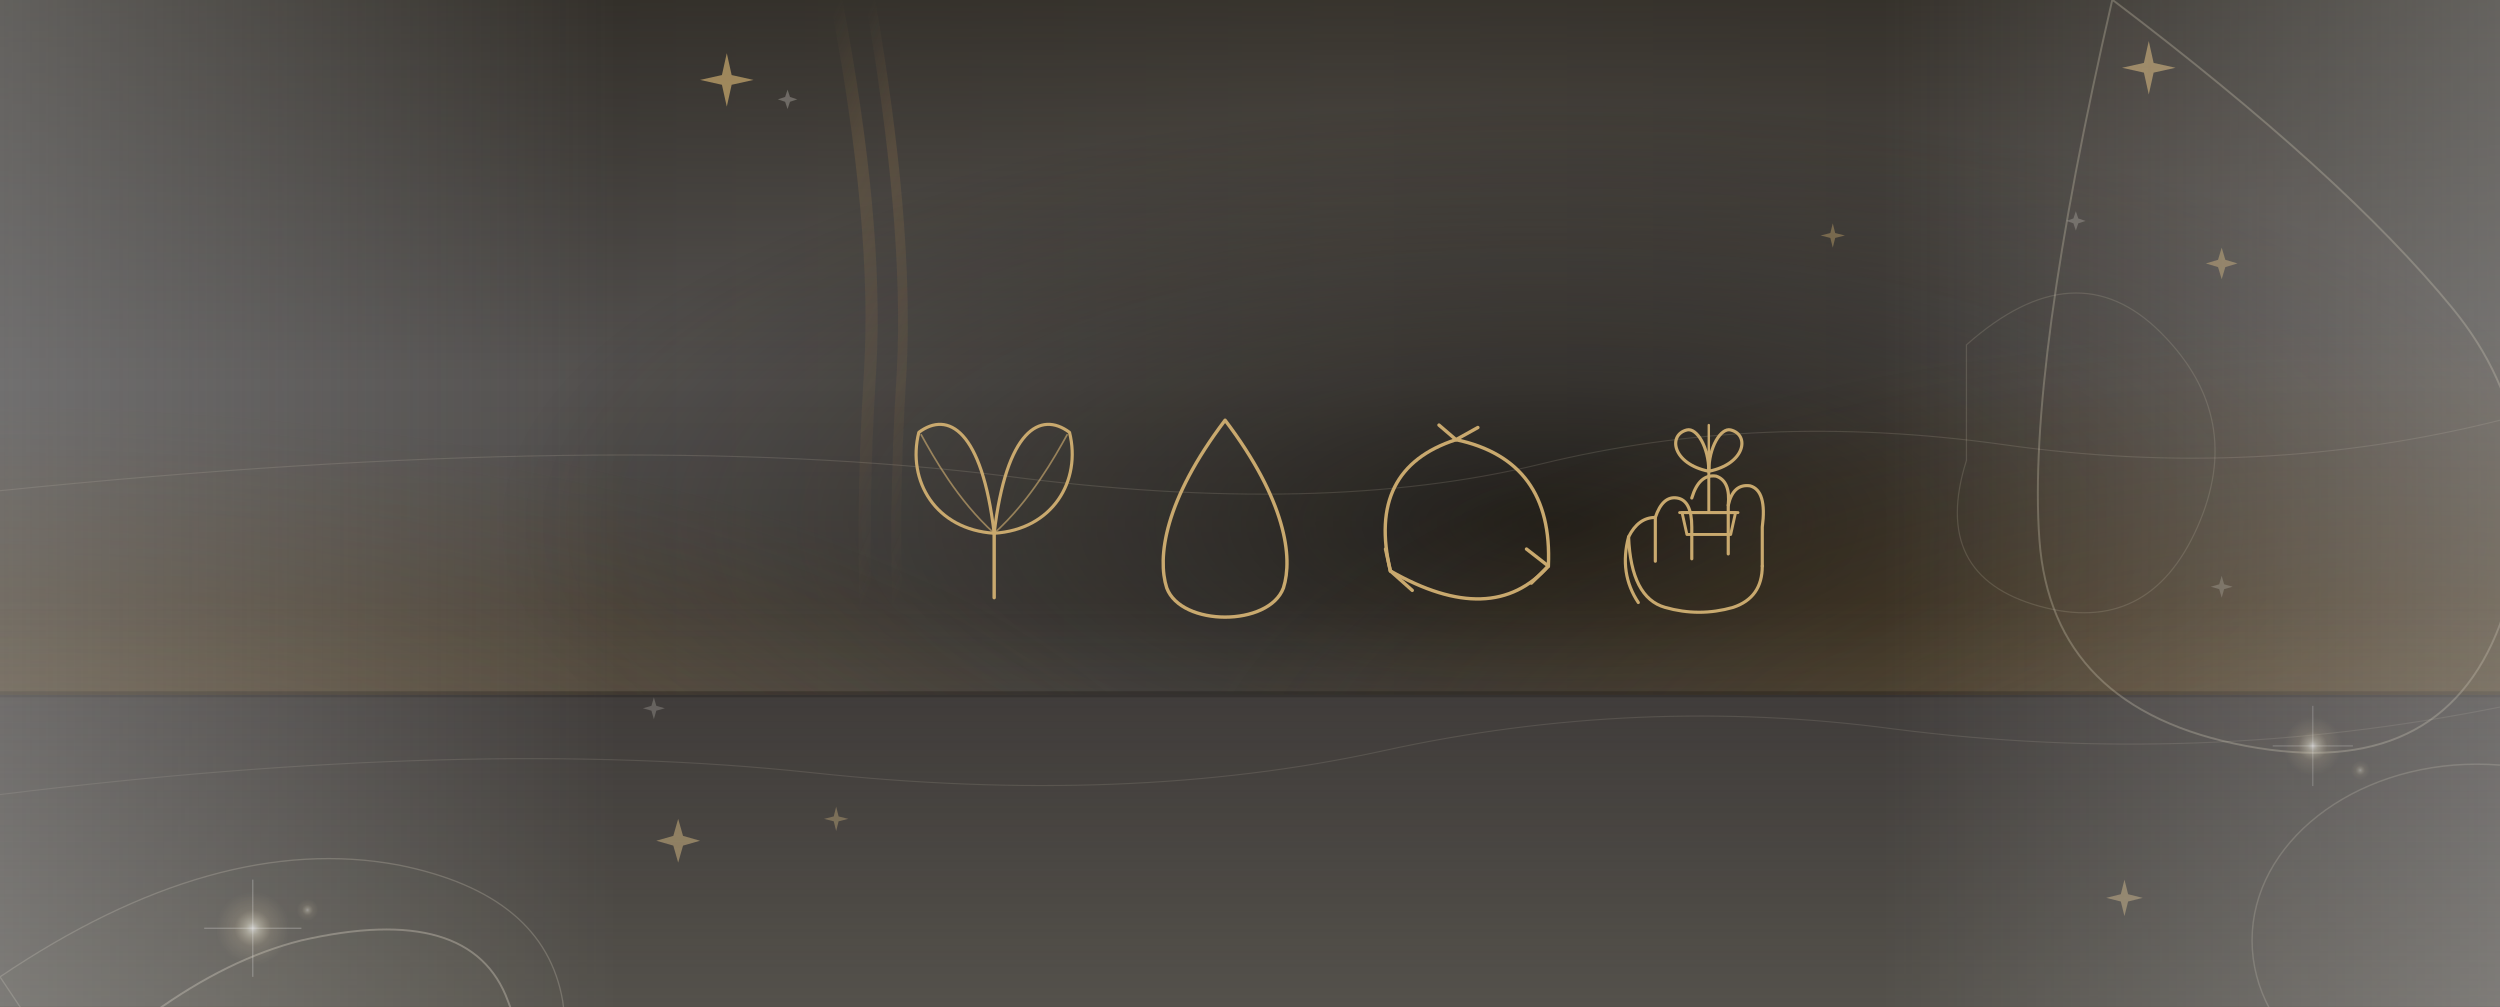
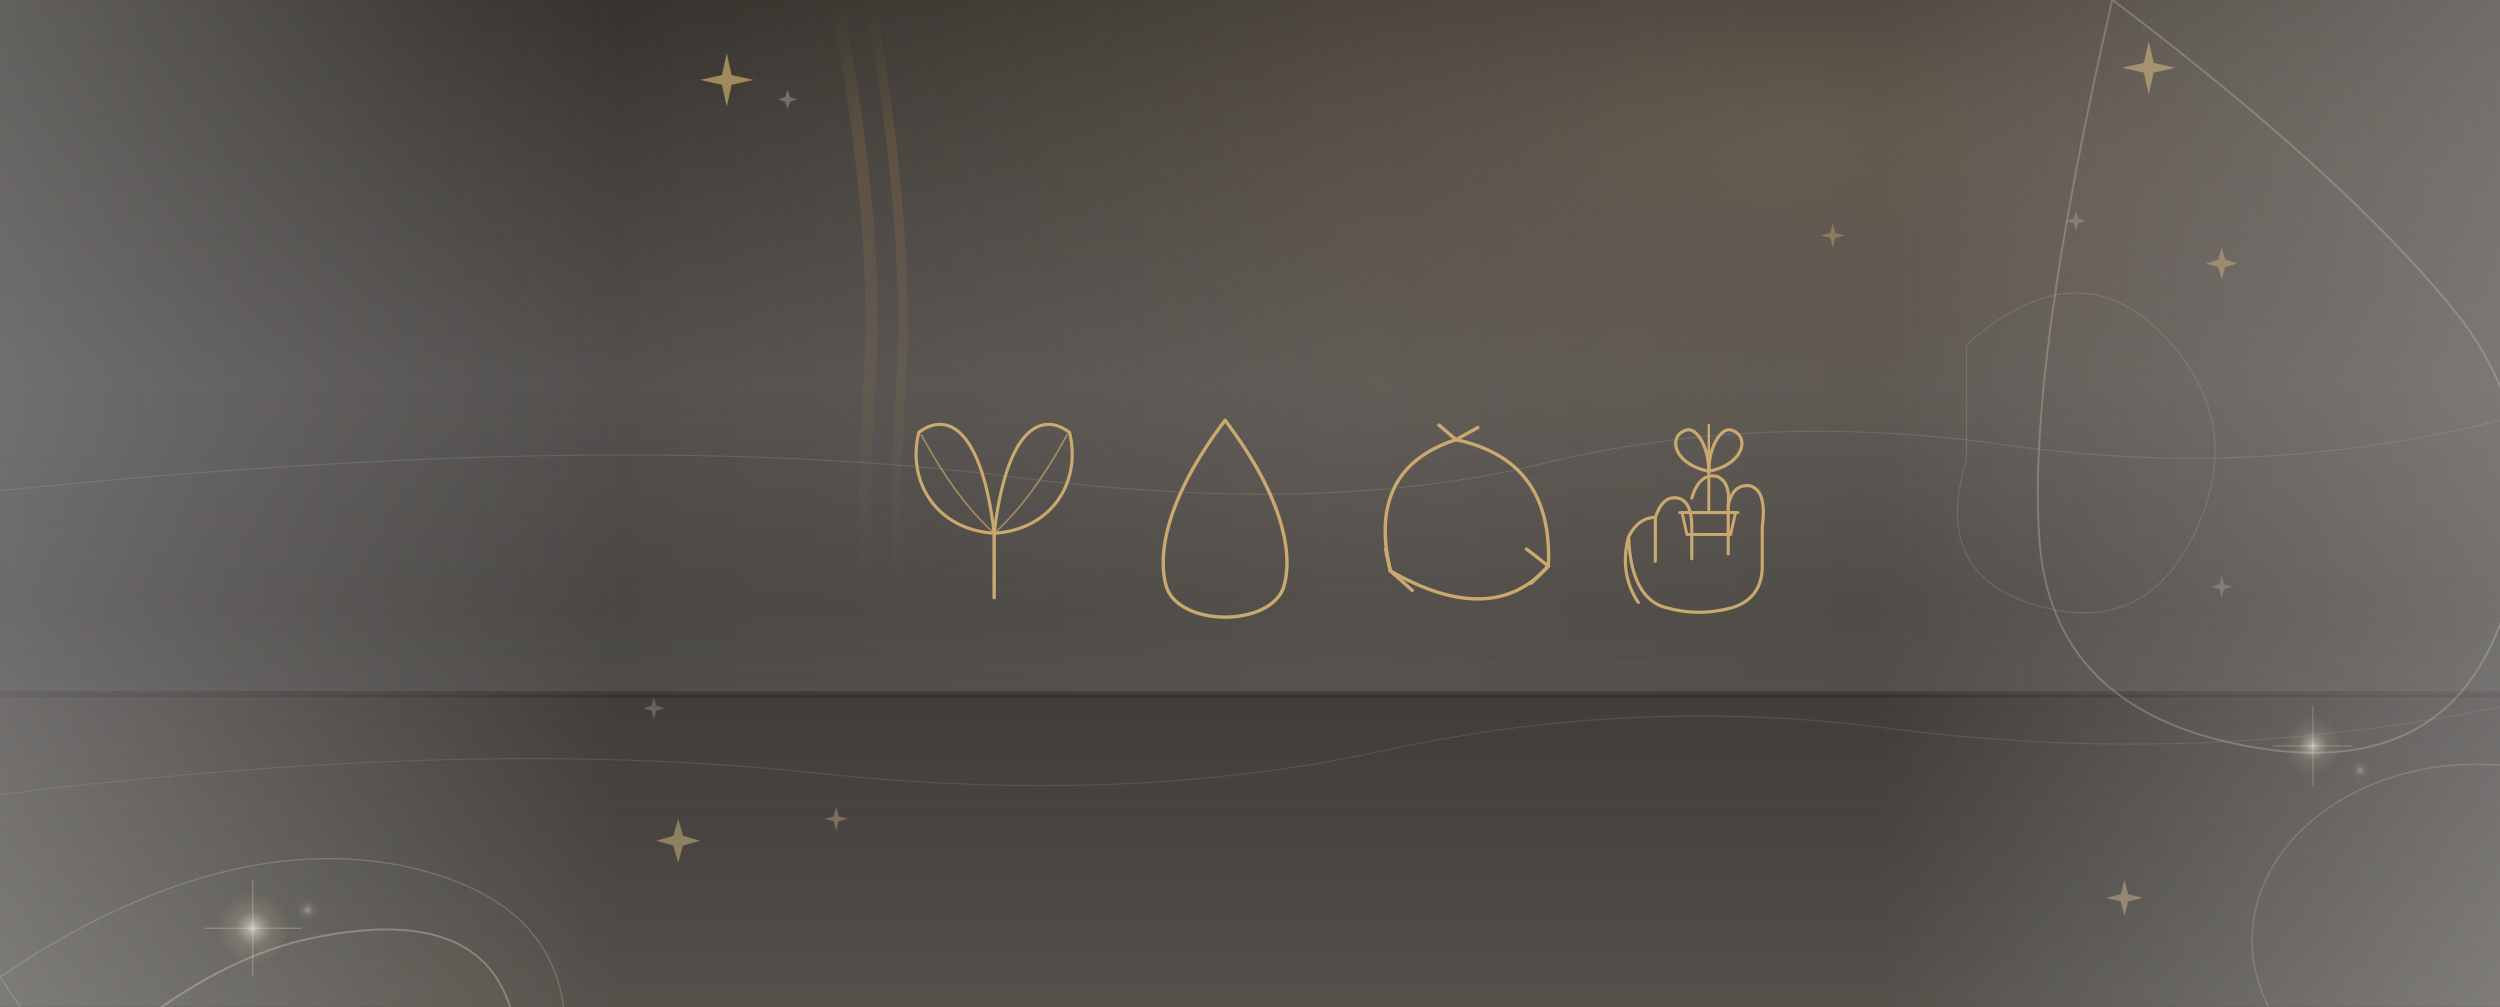
<svg xmlns="http://www.w3.org/2000/svg" viewBox="-308 -124 2057 829" preserveAspectRatio="xMidYMid slice" width="1440" height="580">
  <defs>
    <linearGradient id="sBg" x1="0" y1="0" x2="1" y2="0">
      <stop offset="0%" stop-color="#424040" />
      <stop offset="28%" stop-color="#555250" />
      <stop offset="54%" stop-color="#5E5A56" />
      <stop offset="78%" stop-color="#575350" />
      <stop offset="100%" stop-color="#4A4744" />
    </linearGradient>
    <linearGradient id="sTopS" x1="0" y1="0" x2="0" y2="1">
      <stop offset="0%" stop-color="#1C1810" stop-opacity="0.58" />
      <stop offset="38%" stop-color="#1C1810" stop-opacity="0" />
      <stop offset="100%" stop-color="#100C08" stop-opacity="0.45" />
    </linearGradient>
-     <radialGradient id="sCentre" cx="62%" cy="52%" r="42%">
-       <stop offset="0%" stop-color="#0C0A06" stop-opacity="0.72" />
-       <stop offset="100%" stop-color="#0C0A06" stop-opacity="0" />
-     </radialGradient>
-     <radialGradient id="sWarmL" cx="0%" cy="90%" r="50%">
-       <stop offset="0%" stop-color="#6B4810" stop-opacity="0.58" />
-       <stop offset="100%" stop-color="#6B4810" stop-opacity="0" />
-     </radialGradient>
-     <radialGradient id="sWarmR" cx="95%" cy="80%" r="48%">
-       <stop offset="0%" stop-color="#6B4810" stop-opacity="0.48" />
-       <stop offset="100%" stop-color="#6B4810" stop-opacity="0" />
+     <radialGradient id="sKey" cx="72%" cy="14%" r="55%">
+       <stop offset="0%" stop-color="#807060" stop-opacity="0.58" />
+       <stop offset="100%" stop-color="#5E5A56" stop-opacity="0" />
    </radialGradient>
    <radialGradient id="sFlare" cx="50%" cy="50%" r="50%">
      <stop offset="0%" stop-color="#FFFFFF" stop-opacity="0.95" />
      <stop offset="18%" stop-color="#F8F0D0" stop-opacity="0.62" />
      <stop offset="50%" stop-color="#D8C090" stop-opacity="0.22" />
      <stop offset="100%" stop-color="#D8C090" stop-opacity="0" />
    </radialGradient>
    <linearGradient id="sFloor" x1="0" y1="0" x2="0" y2="1">
      <stop offset="0%" stop-color="#363230" />
      <stop offset="100%" stop-color="#242018" />
    </linearGradient>
    <linearGradient id="sVigL" x1="0" y1="0" x2="1" y2="0">
      <stop offset="0%" stop-color="#C8C8C8" stop-opacity="0.35" />
      <stop offset="100%" stop-color="#C8C8C8" stop-opacity="0" />
    </linearGradient>
    <linearGradient id="sVigR" x1="0" y1="0" x2="1" y2="0">
      <stop offset="0%" stop-color="#C8C8C8" stop-opacity="0" />
      <stop offset="100%" stop-color="#C8C8C8" stop-opacity="0.35" />
    </linearGradient>
    <linearGradient id="sVigB" x1="0" y1="0" x2="0" y2="1">
      <stop offset="0%" stop-color="#D0D0D0" stop-opacity="0" />
      <stop offset="100%" stop-color="#D0D0D0" stop-opacity="0.28" />
    </linearGradient>
    <linearGradient id="sHairHi" x1="0.08" y1="0" x2="0.2" y2="1">
      <stop offset="0%" stop-color="#C09050" stop-opacity="0" />
      <stop offset="30%" stop-color="#C09050" stop-opacity="0.18" />
      <stop offset="70%" stop-color="#C09050" stop-opacity="0.10" />
      <stop offset="100%" stop-color="#C09050" stop-opacity="0" />
    </linearGradient>
  </defs>
  <rect x="-308" y="-124" width="2057" height="829" fill="url(#sBg)" />
  <rect x="-308" y="-124" width="2057" height="829" fill="url(#sTopS)" />
-   <rect x="-308" y="-124" width="2057" height="829" fill="url(#sCentre)" />
-   <rect x="-308" y="-124" width="2057" height="829" fill="url(#sWarmL)" />
-   <rect x="-308" y="-124" width="2057" height="829" fill="url(#sWarmR)" />
+   <rect x="-308" y="-124" width="2057" height="829" fill="url(#sKey)" />
  <rect x="-308" y="448" width="2057" height="257" fill="url(#sFloor)" />
  <rect x="-308" y="445" width="2057" height="5" fill="#14100C" opacity="0.38" />
  <path d="M -308,829 Q -180,680 -60,650 Q 80,618 110,700 Q 140,775 20,815 Q -100,850 -220,835 Z" fill="rgba(170,148,118,0.07)" stroke="#D8CEB8" stroke-width="1.6" opacity="0.38" />
  <path d="M -308,680 Q -130,560 20,588 Q 140,612 155,700 Q 168,785 40,808 Q -90,832 -220,812 Z" fill="rgba(150,130,100,0.05)" stroke="#C8C0A8" stroke-width="1.1" opacity="0.28" />
  <path d="M 1430,-124 Q 1620,20 1710,130 Q 1800,240 1749,390 Q 1700,520 1540,490 Q 1380,460 1370,320 Q 1360,180 1430,-124 Z" fill="rgba(150,130,100,0.06)" stroke="#D0C6AC" stroke-width="1.6" opacity="0.32" />
  <ellipse cx="1730" cy="650" rx="185" ry="145" fill="rgba(130,112,88,0.05)" stroke="#C8BEA8" stroke-width="1.2" opacity="0.25" />
  <path d="M 1310,160 Q 1400,80 1470,150 Q 1540,220 1500,310 Q 1460,400 1370,375 Q 1280,350 1310,255 Z" fill="none" stroke="#C0B8A0" stroke-width="1" opacity="0.20" />
  <path d="M -308,280 Q 200,228 520,268 Q 780,302 960,258 Q 1140,214 1340,242 Q 1550,272 1749,222" fill="none" stroke="#D8CEB8" stroke-width="0.9" opacity="0.16" />
  <path d="M -308,530 Q 80,482 360,512 Q 620,540 830,494 Q 1040,448 1250,476 Q 1500,508 1749,458" fill="none" stroke="#D8CEB8" stroke-width="0.9" opacity="0.14" />
  <ellipse cx="-100" cy="640" rx="30" ry="30" fill="url(#sFlare)" opacity="0.78" />
  <line x1="-140" y1="640" x2="-60" y2="640" stroke="#FFFFFF" stroke-width="0.9" opacity="0.32" />
  <line x1="-100" y1="600" x2="-100" y2="680" stroke="#FFFFFF" stroke-width="0.9" opacity="0.32" />
  <ellipse cx="-55" cy="625" rx="9" ry="9" fill="url(#sFlare)" opacity="0.45" />
  <ellipse cx="1595" cy="490" rx="24" ry="24" fill="url(#sFlare)" opacity="0.68" />
  <line x1="1562" y1="490" x2="1628" y2="490" stroke="#FFFFFF" stroke-width="0.8" opacity="0.28" />
  <line x1="1595" y1="457" x2="1595" y2="523" stroke="#FFFFFF" stroke-width="0.8" opacity="0.28" />
  <ellipse cx="1634" cy="510" rx="8" ry="8" fill="url(#sFlare)" opacity="0.40" />
  <path d="M 380,-124 Q 415,60 408,180 Q 400,306 406,410" fill="none" stroke="url(#sHairHi)" stroke-width="10" opacity="0.9" stroke-linecap="round" />
  <path d="M 408,-124 Q 440,60 434,180 Q 426,306 432,410" fill="none" stroke="url(#sHairHi)" stroke-width="8" opacity="0.9" stroke-linecap="round" />
  <g transform="translate(510,310)" fill="none" stroke="#C9A96E" stroke-linecap="round" stroke-linejoin="round">
    <line x1="0" y1="58" x2="0" y2="5" stroke-width="2.8" />
    <path d="M 0,5 C -48,2 -72,-38 -62,-78 C -38,-96 -10,-80 0,5 Z" stroke-width="2.6" />
    <path d="M 0,5 C -30,-22 -50,-58 -60,-76" stroke-width="1.4" opacity="0.65" />
    <path d="M -18,-22 C -34,-36 -42,-56" stroke-width="1.1" opacity="0.48" />
    <path d="M 0,5 C 48,2 72,-38 62,-78 C 38,-96 10,-80 0,5 Z" stroke-width="2.6" />
    <path d="M 0,5 C 30,-22 50,-58 60,-76" stroke-width="1.4" opacity="0.65" />
    <path d="M 18,-22 C 34,-36 42,-56" stroke-width="1.1" opacity="0.48" />
  </g>
  <g transform="translate(700,310)" fill="none" stroke="#C9A96E" stroke-linecap="round" stroke-linejoin="round">
    <path d="M 0,-88 C 50,-22 56,25 48,50 C 36,82 -36,82 -48,50 C -56,25 -50,-22 0,-88 Z" stroke-width="2.8" />
    <path d="M -16,-38 C -28,8 -26,36" stroke-width="1.4" opacity="0.50" />
  </g>
  <g transform="translate(898,310)" fill="none" stroke="#C9A96E" stroke-width="2.8" stroke-linecap="round" stroke-linejoin="round">
    <path d="M -8,-72 Q 72,-55 68,32" />
    <polyline points="50,18 68,32 54,46" />
    <path d="M 68,32 Q 22,84 -62,36" />
    <polyline points="-44,52 -62,36 -66,18" />
    <path d="M -62,36 Q -82,-48 -8,-72" />
    <polyline points="-22,-84 -8,-72 10,-82" />
  </g>
  <g transform="translate(1090,310)" fill="none" stroke="#C9A96E" stroke-width="2.6" stroke-linecap="round" stroke-linejoin="round">
    <path d="M -50,62 Q -66,38 -58,8 Q -50,-8 -36,-8 L -36,28" />
    <path d="M -36,-8 Q -30,-26 -18,-24 Q -6,-22 -6,0 L -6,26" />
    <path d="M -6,-24 Q 0,-44 14,-42 Q 26,-38 24,-18 L 24,22" />
    <path d="M 24,-18 Q 28,-36 42,-34 Q 56,-30 52,0 L 52,32" />
    <path d="M -58,8 Q -56,58 -28,66 Q 0,74 28,66 Q 52,58 52,32" />
    <path d="M -14,-12 L -10,6 L 26,6 L 30,-12 Z" stroke-width="2.4" />
    <line x1="-16" y1="-12" x2="32" y2="-12" stroke-width="2.4" />
    <line x1="8" y1="-12" x2="8" y2="-62" stroke-width="2.4" />
    <path d="M 8,-46 C -22,-52 -26,-76 -10,-80 C -2,-82 8,-66 8,-46" />
    <path d="M 8,-46 C 38,-52 42,-76 26,-80 C 18,-82 8,-66 8,-46" />
    <path d="M 8,-62 Q 8,-76 8,-84" stroke-width="2" />
  </g>
  <g fill="#C9A96E">
    <path d="M 290,-80 L 294,-62 L 312,-58 L 294,-54 L 290,-36 L 286,-54 L 268,-58 L 286,-62 Z" opacity="0.70" />
    <path d="M 1460,-90 L 1464,-72 L 1482,-68 L 1464,-64 L 1460,-46 L 1456,-64 L 1438,-68 L 1456,-72 Z" opacity="0.65" />
    <path d="M 1520, 80 L 1523, 90 L 1533, 93 L 1523, 96 L 1520,106 L 1517, 96 L 1507, 93 L 1517, 90 Z" opacity="0.50" />
    <path d="M 250, 550 L 254, 564 L 268, 568 L 254, 572 L 250, 586 L 246, 572 L 232, 568 L 246, 564 Z" opacity="0.55" />
    <path d="M 1440, 600 L 1443, 612 L 1455, 615 L 1443, 618 L 1440, 630 L 1437, 618 L 1425, 615 L 1437, 612 Z" opacity="0.50" />
    <path d="M 380, 540 L 382, 548 L 390, 550 L 382, 552 L 380, 560 L 378, 552 L 370, 550 L 378, 548 Z" opacity="0.40" />
    <path d="M 1200,  60 L 1202,  68 L 1210,  70 L 1202,  72 L 1200,  80 L 1198,  72 L 1190,  70 L 1198,  68 Z" opacity="0.42" />
  </g>
  <g fill="#C8C4BC">
    <path d="M 340,-50 L 342,-44 L 348,-42 L 342,-40 L 340,-34 L 338,-40 L 332,-42 L 338,-44 Z" opacity="0.35" />
    <path d="M 1400, 50 L 1402, 56 L 1408, 58 L 1402, 60 L 1400, 66 L 1398, 60 L 1392, 58 L 1398, 56 Z" opacity="0.30" />
    <path d="M 230, 450 L 232, 457 L 239, 459 L 232, 461 L 230, 468 L 228, 461 L 221, 459 L 228, 457 Z" opacity="0.28" />
    <path d="M 1520, 350 L 1522, 357 L 1529, 359 L 1522, 361 L 1520, 368 L 1518, 361 L 1511, 359 L 1518, 357 Z" opacity="0.28" />
  </g>
  <rect x="-308" y="-124" width="508" height="829" fill="url(#sVigL)" />
  <rect x="1240" y="-124" width="509" height="829" fill="url(#sVigR)" />
  <rect x="-308" y="370" width="2057" height="335" fill="url(#sVigB)" />
</svg>
